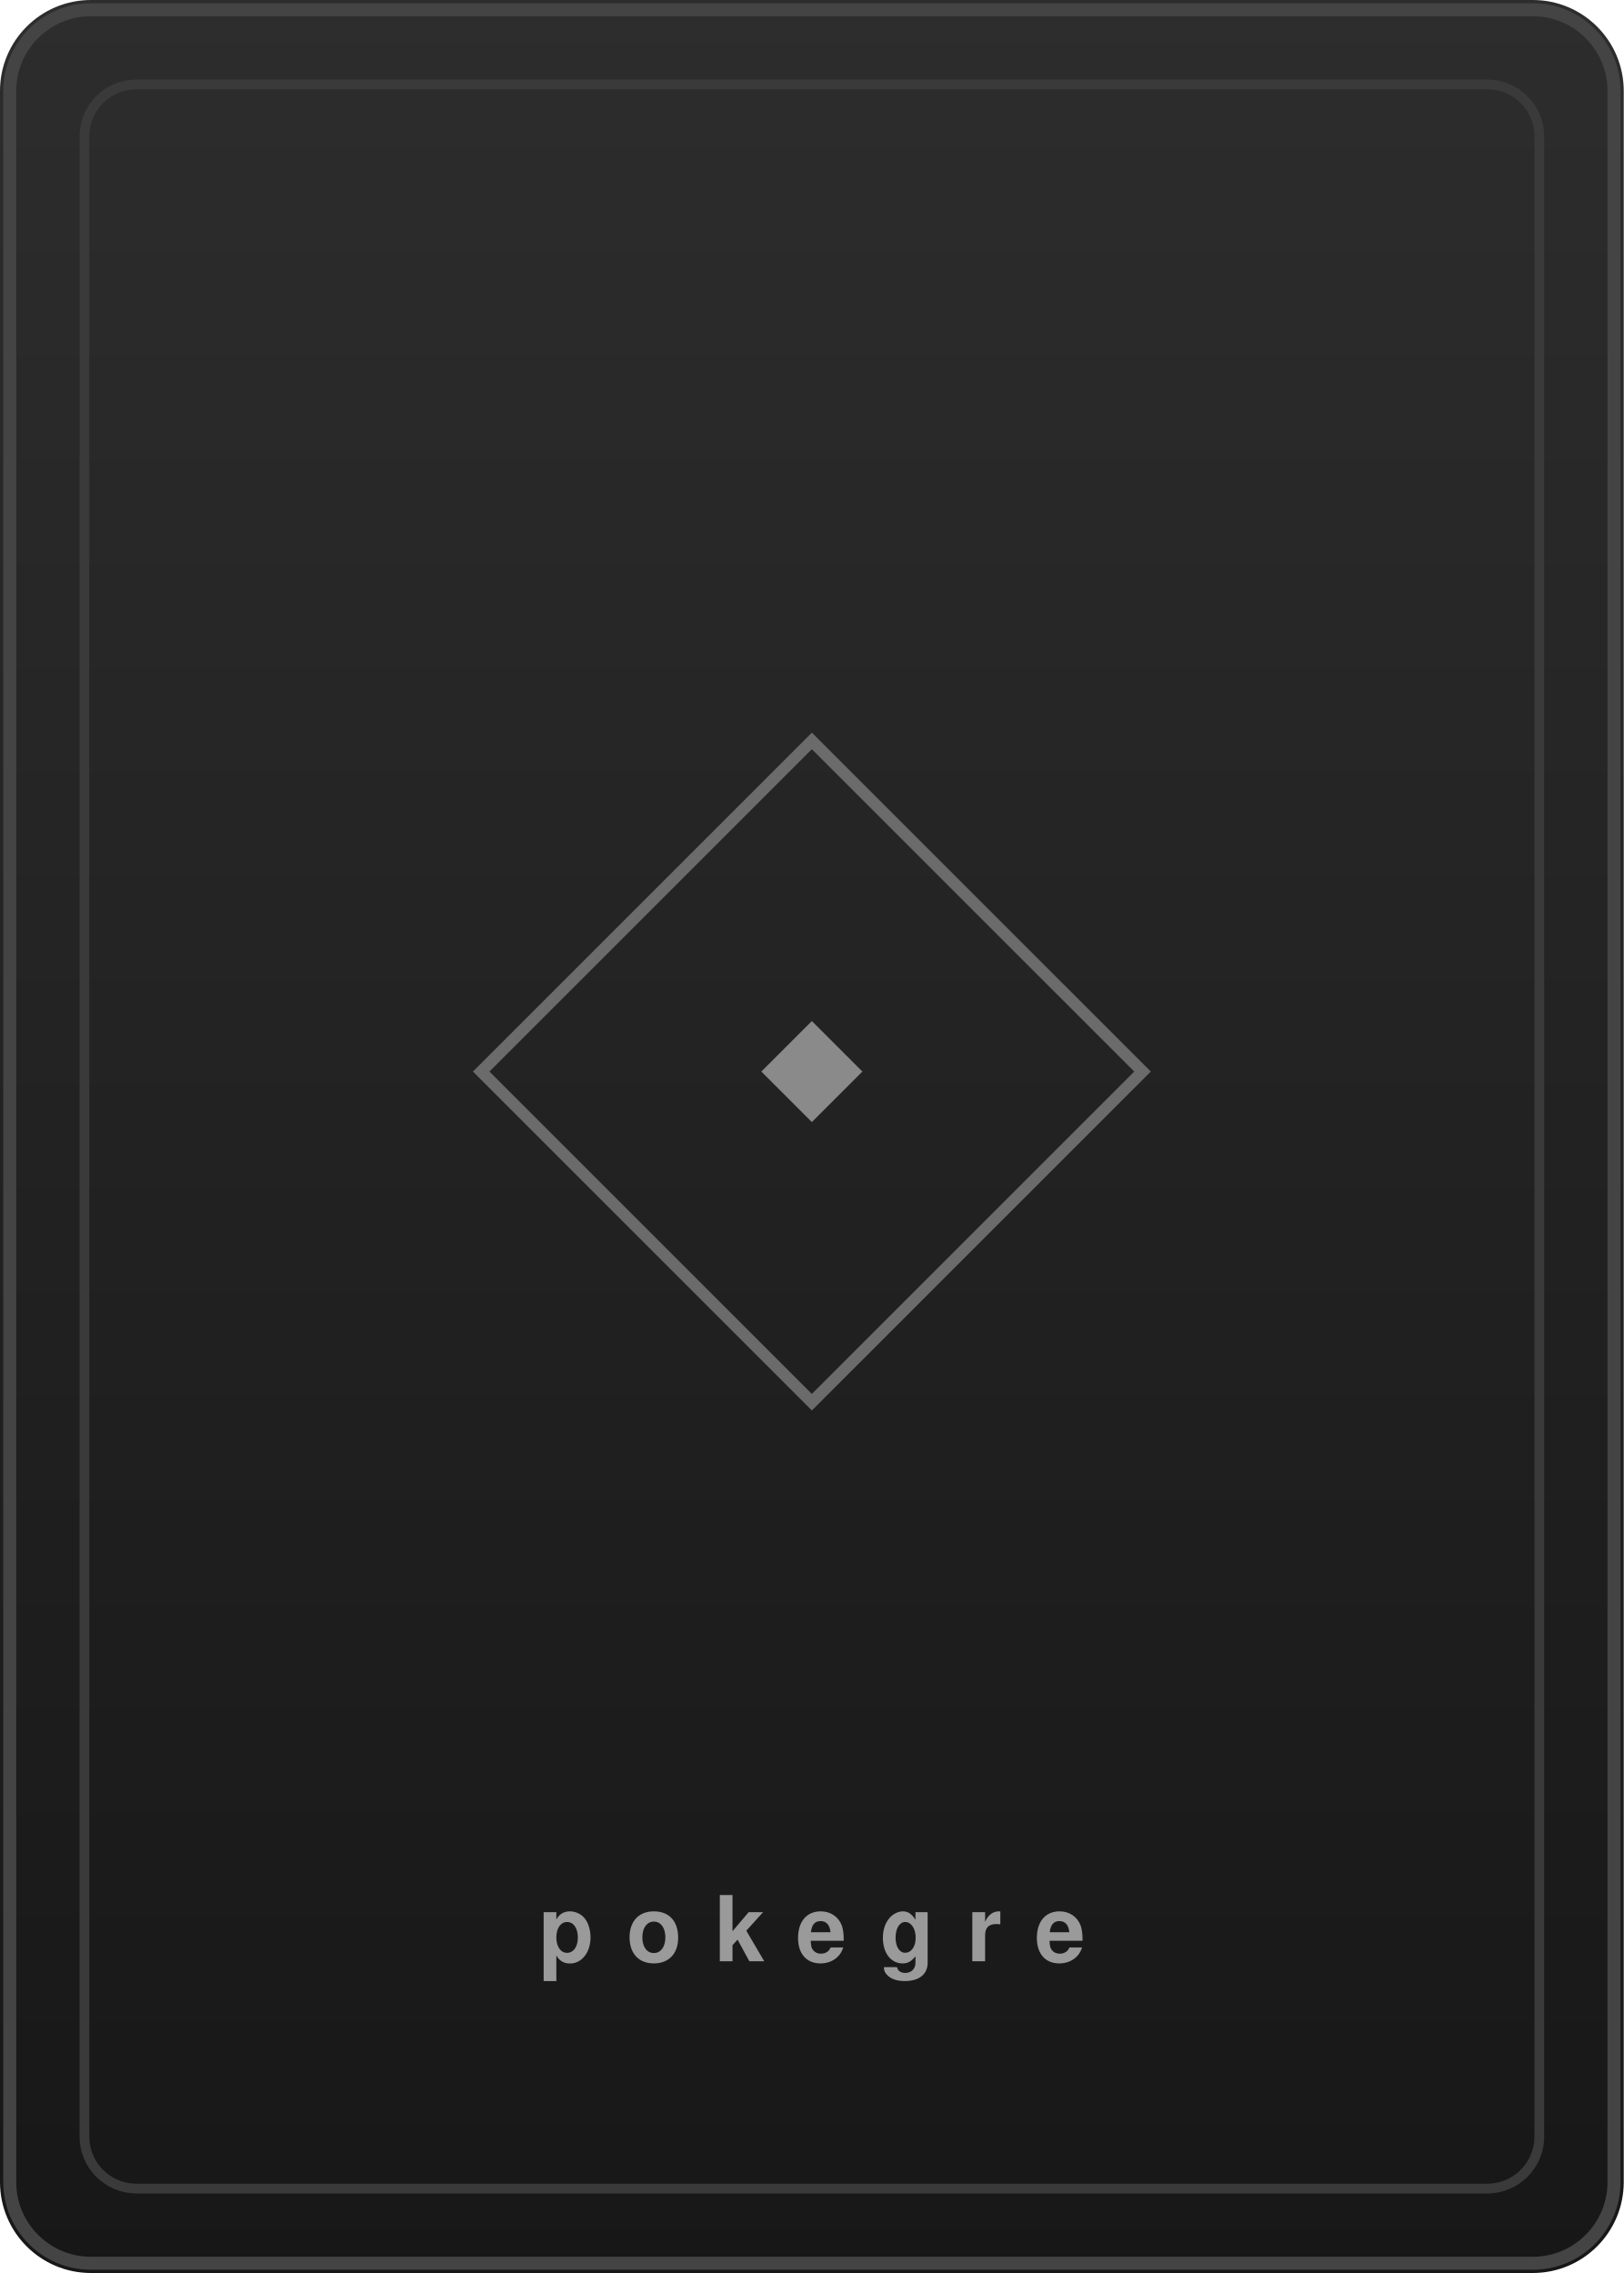
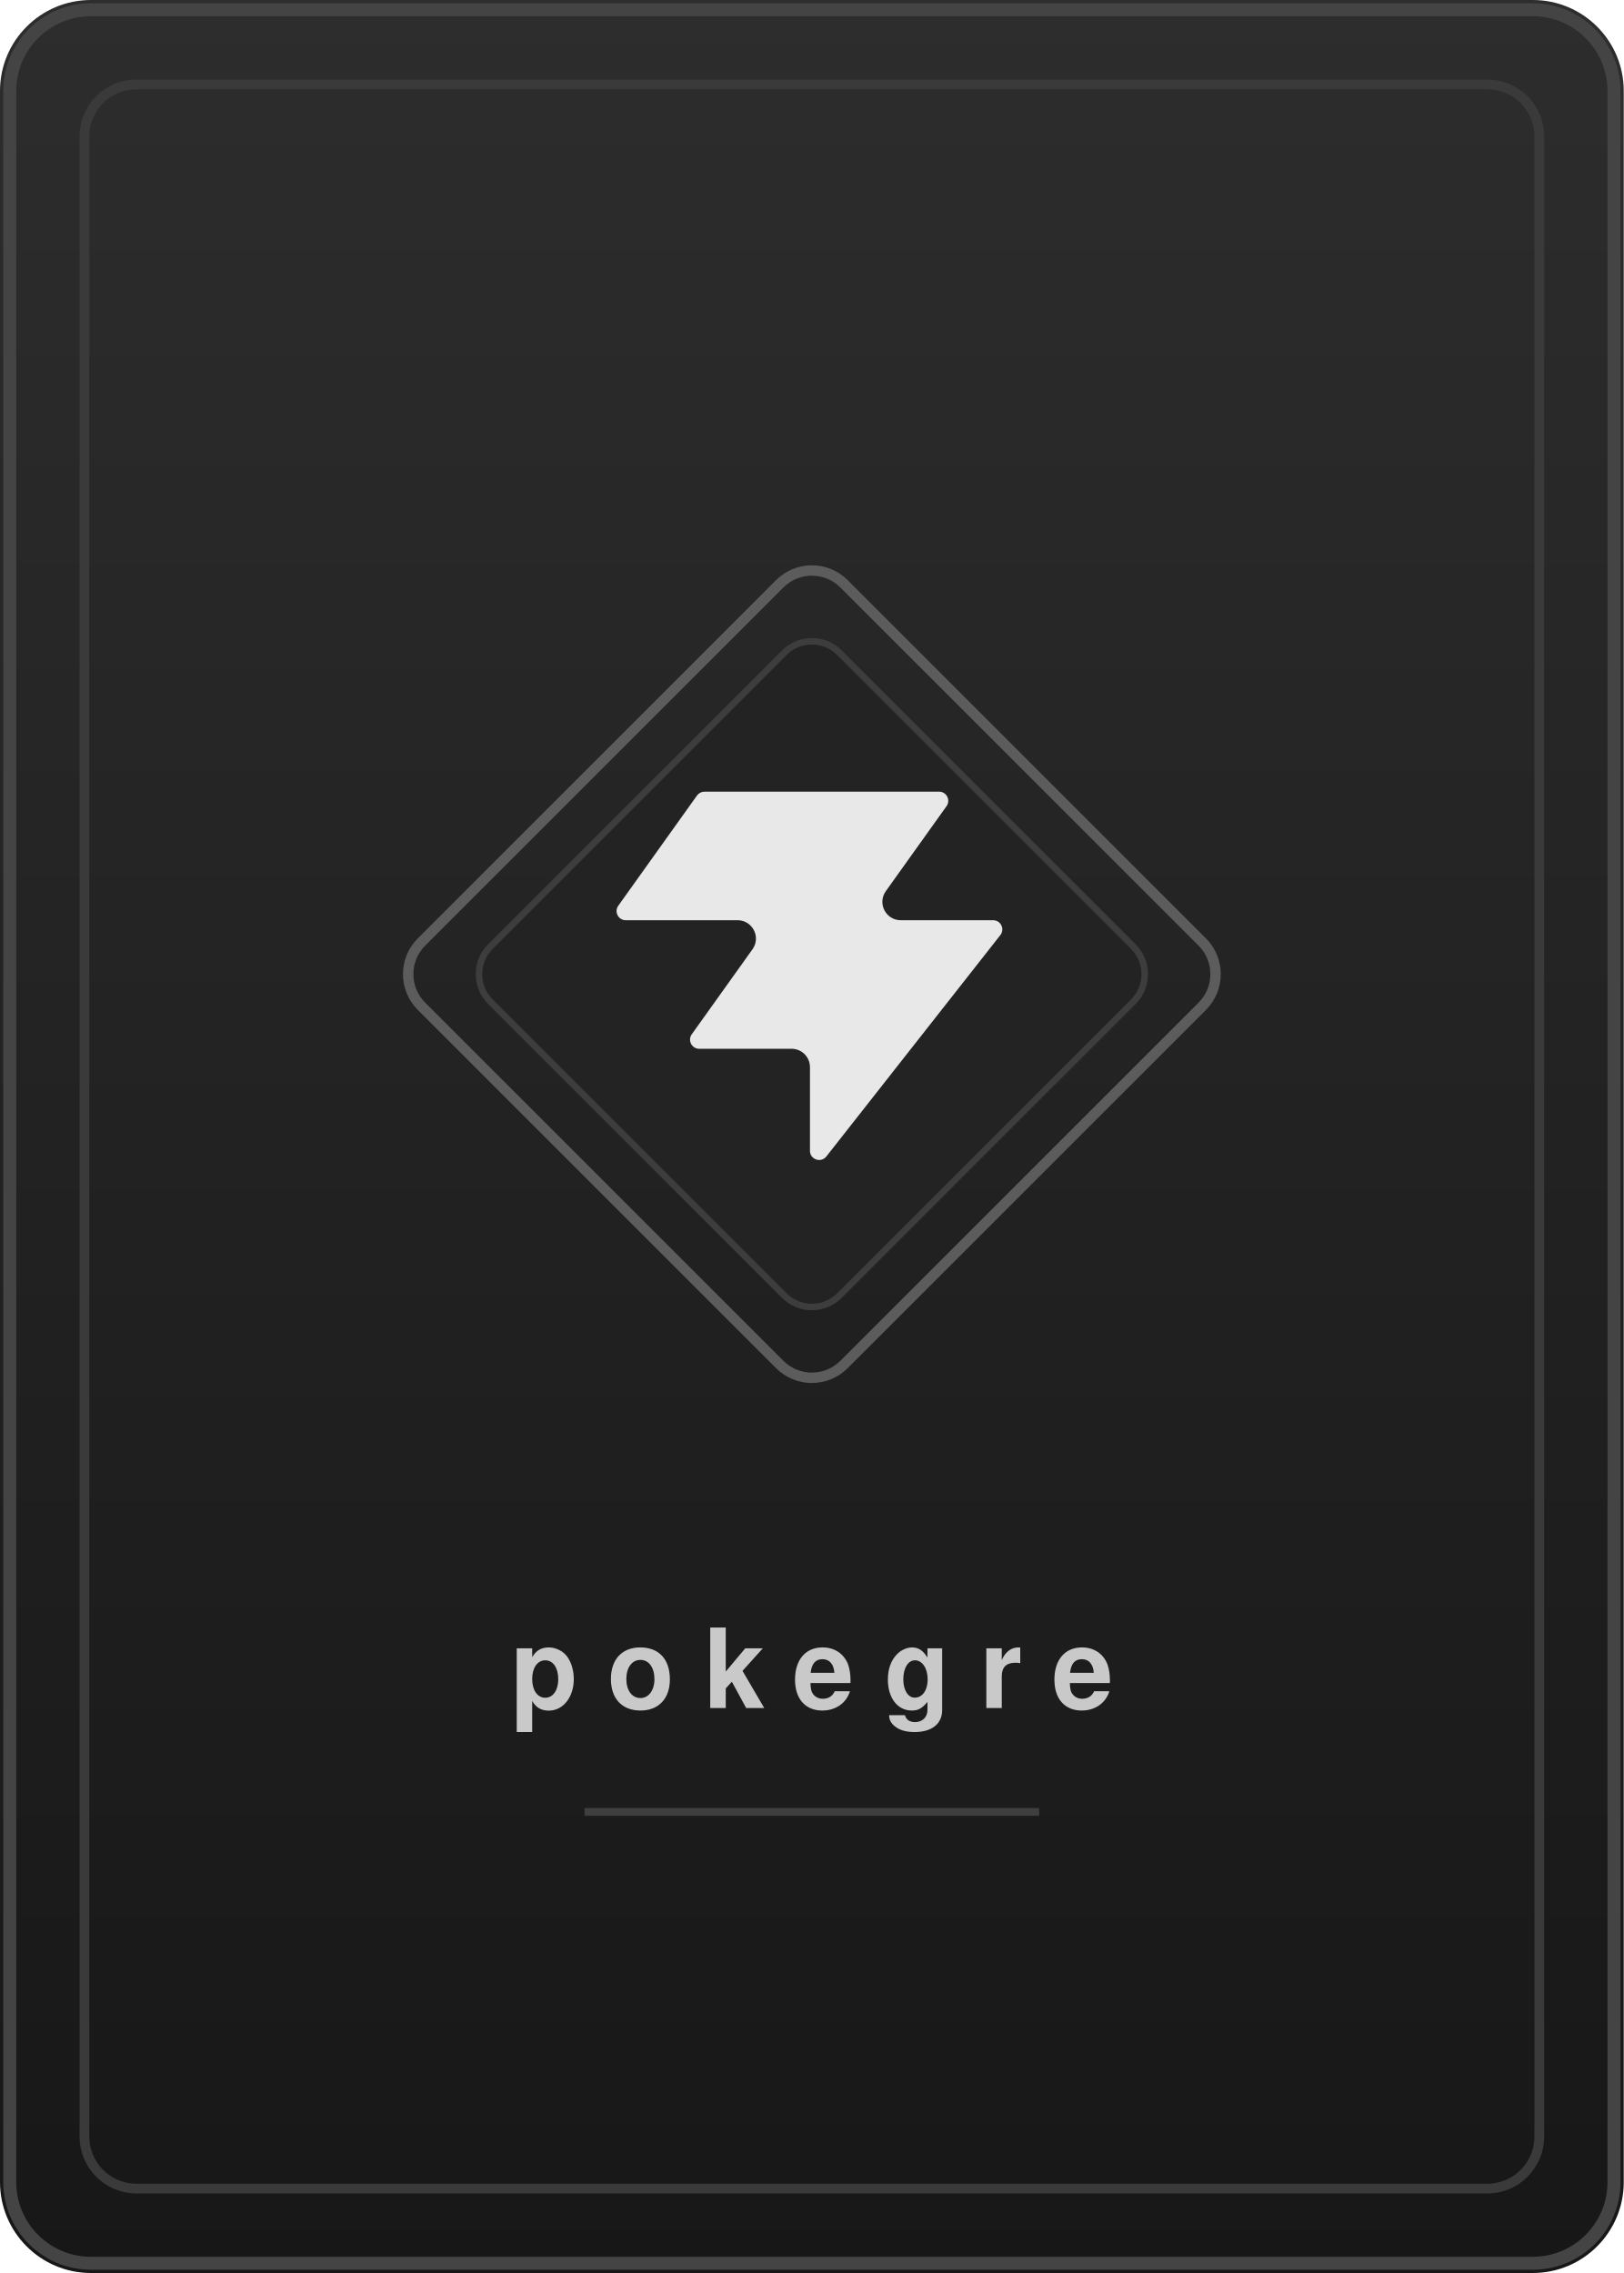
<svg xmlns="http://www.w3.org/2000/svg" viewBox="0 0 250 350" width="250" height="350" role="img" aria-label="카드 뒷면">
  <defs>
    <linearGradient id="bg" x1="0" y1="0" x2="0" y2="1">
      <stop offset="0" stop-color="#2d2d2d" />
      <stop offset="1" stop-color="#171717" />
    </linearGradient>
  </defs>
  <rect width="250" height="350" rx="14" fill="url(#bg)" />
  <rect x="1.5" y="1.5" width="247" height="347" rx="12.5" fill="none" stroke="#444444" stroke-width="2" />
  <rect x="13" y="13" width="224" height="324" rx="8" fill="none" stroke="#3a3a3a" stroke-width="1.5" />
-   <g transform="translate(125,165)" stroke="#6b6b6b" fill="none">
-     <rect x="-36" y="-36" width="72" height="72" transform="rotate(45)" stroke-width="1.8" />
-     <rect x="-5.5" y="-5.5" width="11" height="11" transform="rotate(45)" fill="#8a8a8a" stroke="none" />
+   <g transform="translate(125,150)">
+     <rect x="-46" y="-46" width="92" height="92" rx="7" transform="rotate(45)" fill="none" stroke="#5c5c5c" stroke-width="1.6" />
+     <rect x="-38" y="-38" width="76" height="76" rx="6" transform="rotate(45)" fill="#232323" stroke="#3d3d3d" stroke-width="1" />
+     <g transform="translate(-30.2,-28.1) scale(1.25)" fill="#e8e8e8">
+       <path d="M25.946 44.938c-.664.845-2.021.375-2.021-.698V33.937a2.26 2.26 0 0 0-2.262-2.262H10.287c-.92 0-1.456-1.04-.92-1.788l7.48-10.471c1.07-1.497 0-3.578-1.842-3.578H1.237c-.92 0-1.456-1.04-.92-1.788L10.013.474c.214-.297.556-.474.92-.474h28.894c.92 0 1.456 1.04.92 1.788l-7.48 10.471c-1.07 1.498 0 3.579 1.842 3.579h11.377c.943 0 1.473 1.088.89 1.83L25.946 44.938z" />
+     </g>
  </g>
-   <text x="125" y="302" text-anchor="middle" font-family="Helvetica, Arial, sans-serif" font-size="14" font-weight="700" letter-spacing="5" fill="#9a9a9a">pokegre</text>
+   <text x="125" y="263" text-anchor="middle" font-family="Helvetica, Arial, sans-serif" font-size="17" font-weight="700" letter-spacing="4.5" fill="#c9c9c9">pokegre</text>
+   <line x1="90" y1="279" x2="160" y2="279" stroke="#3f3f3f" stroke-width="1.2" />
</svg>
